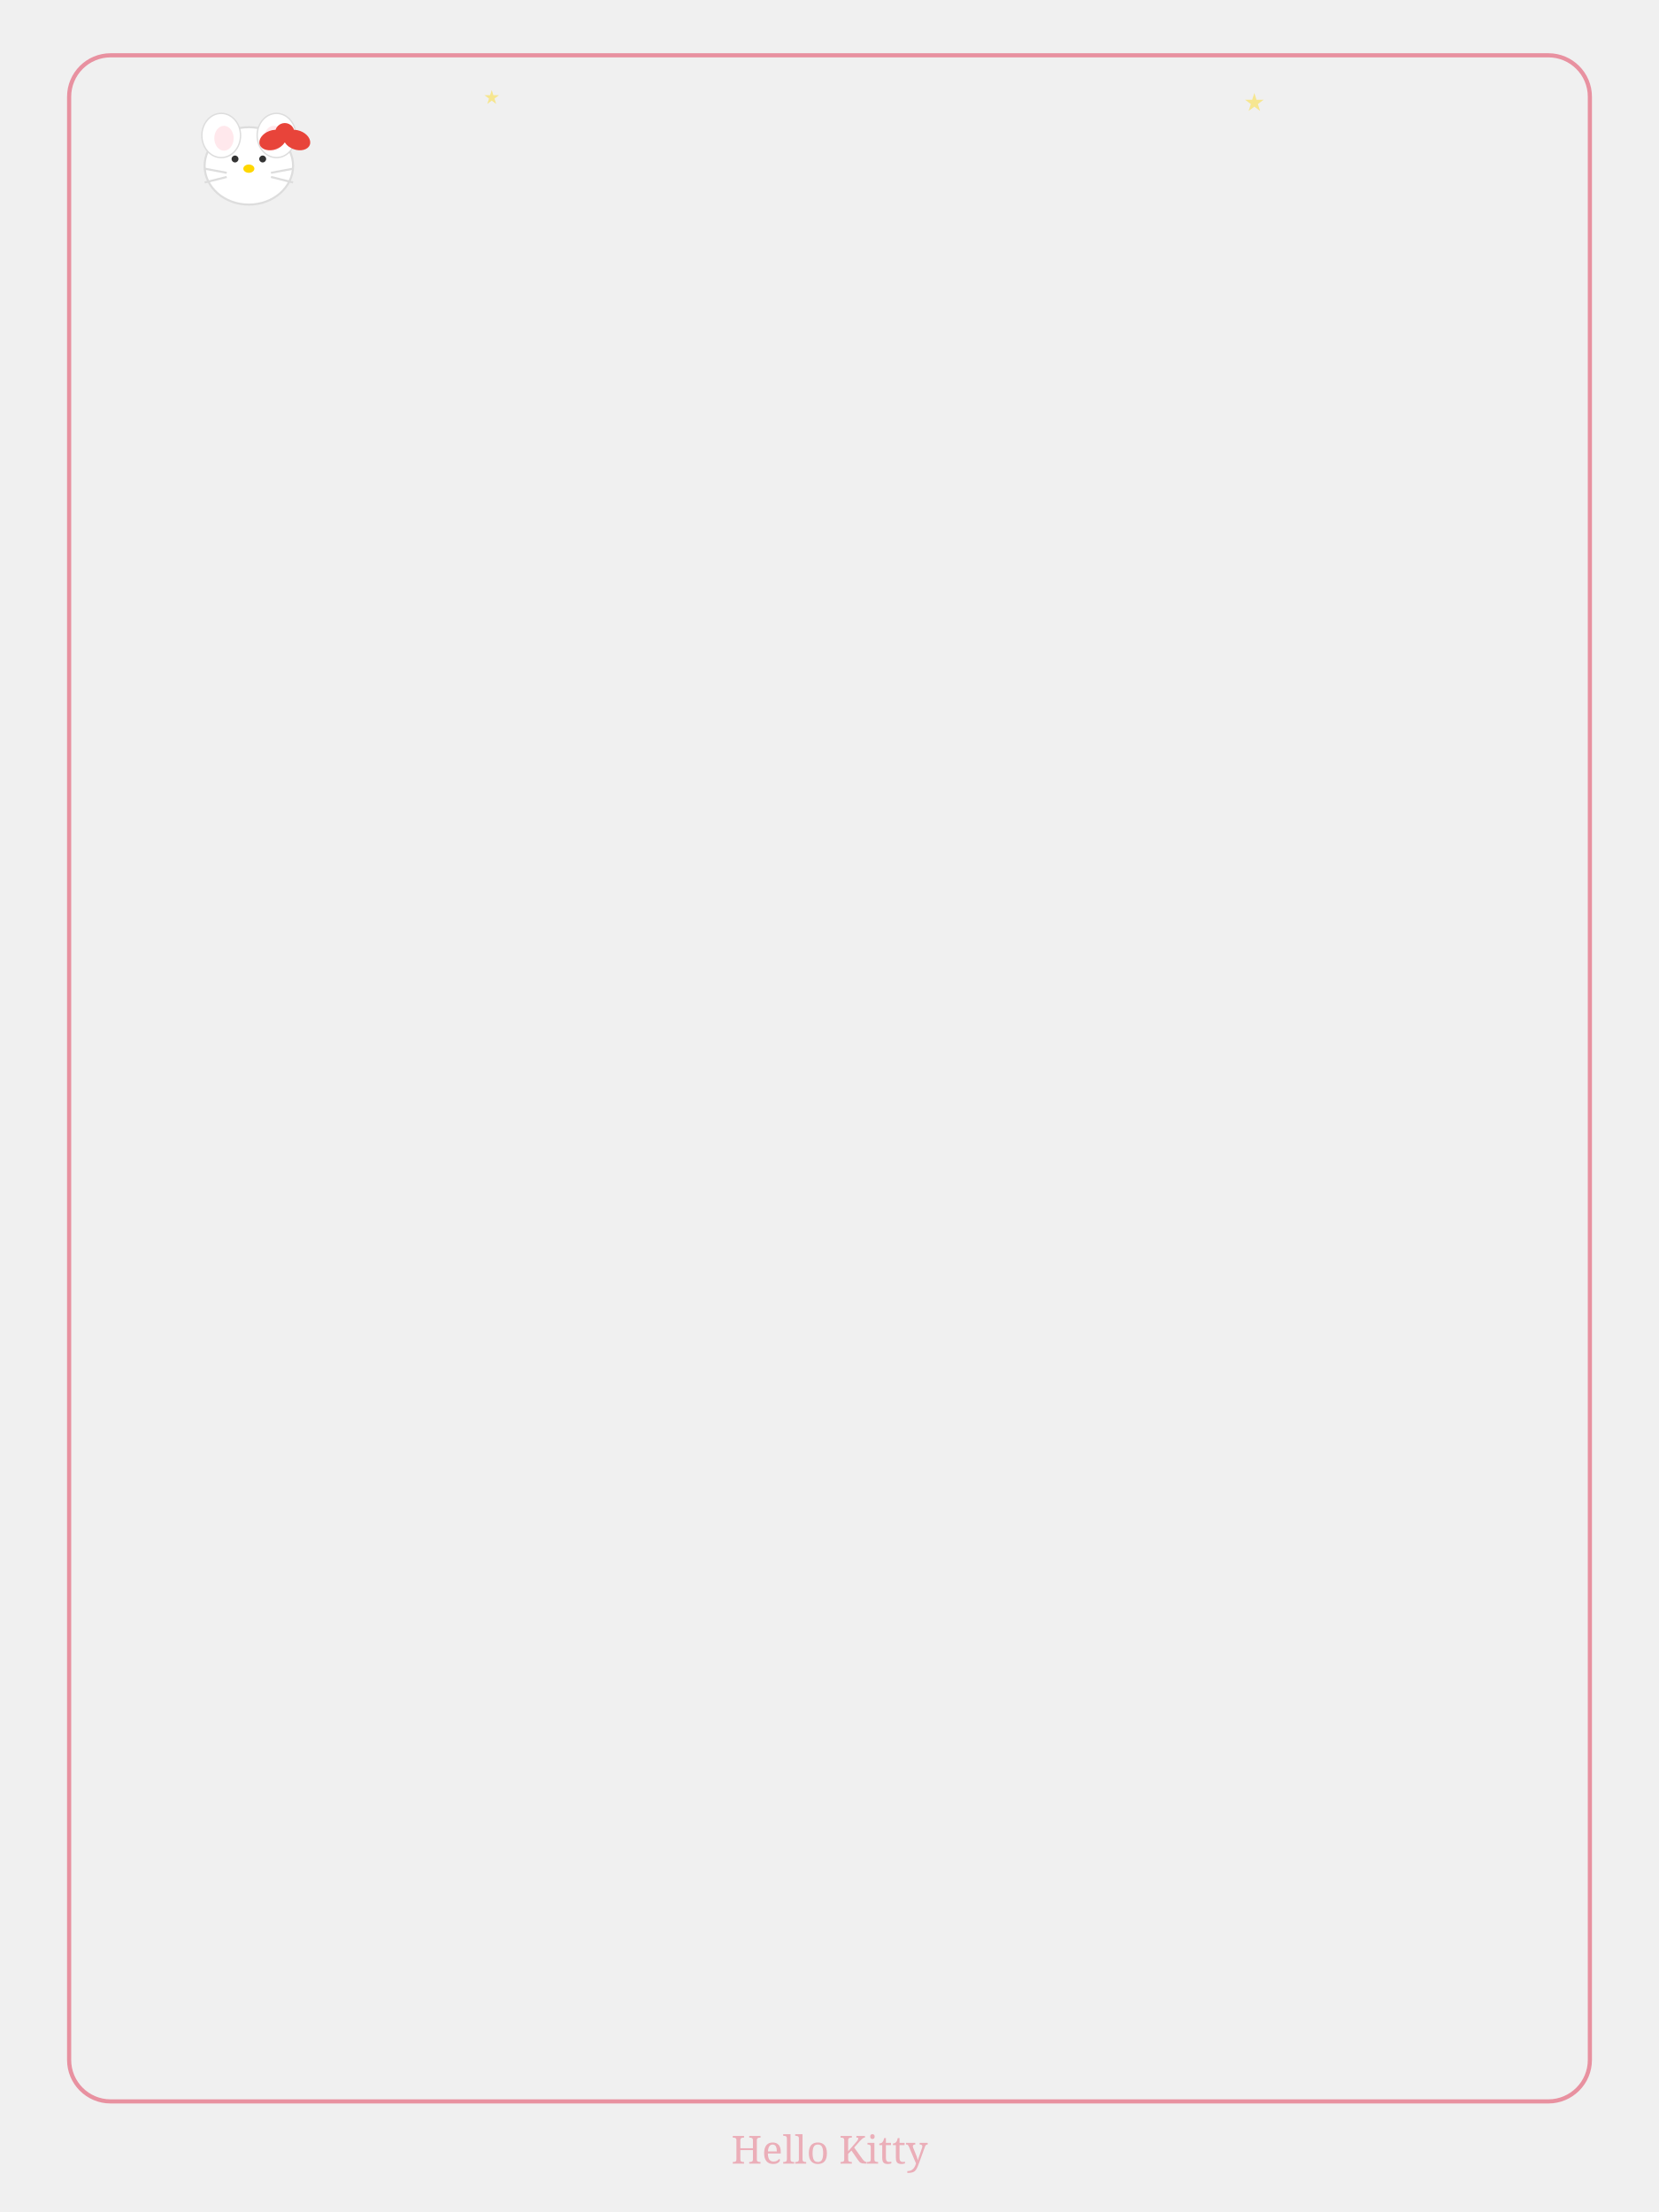
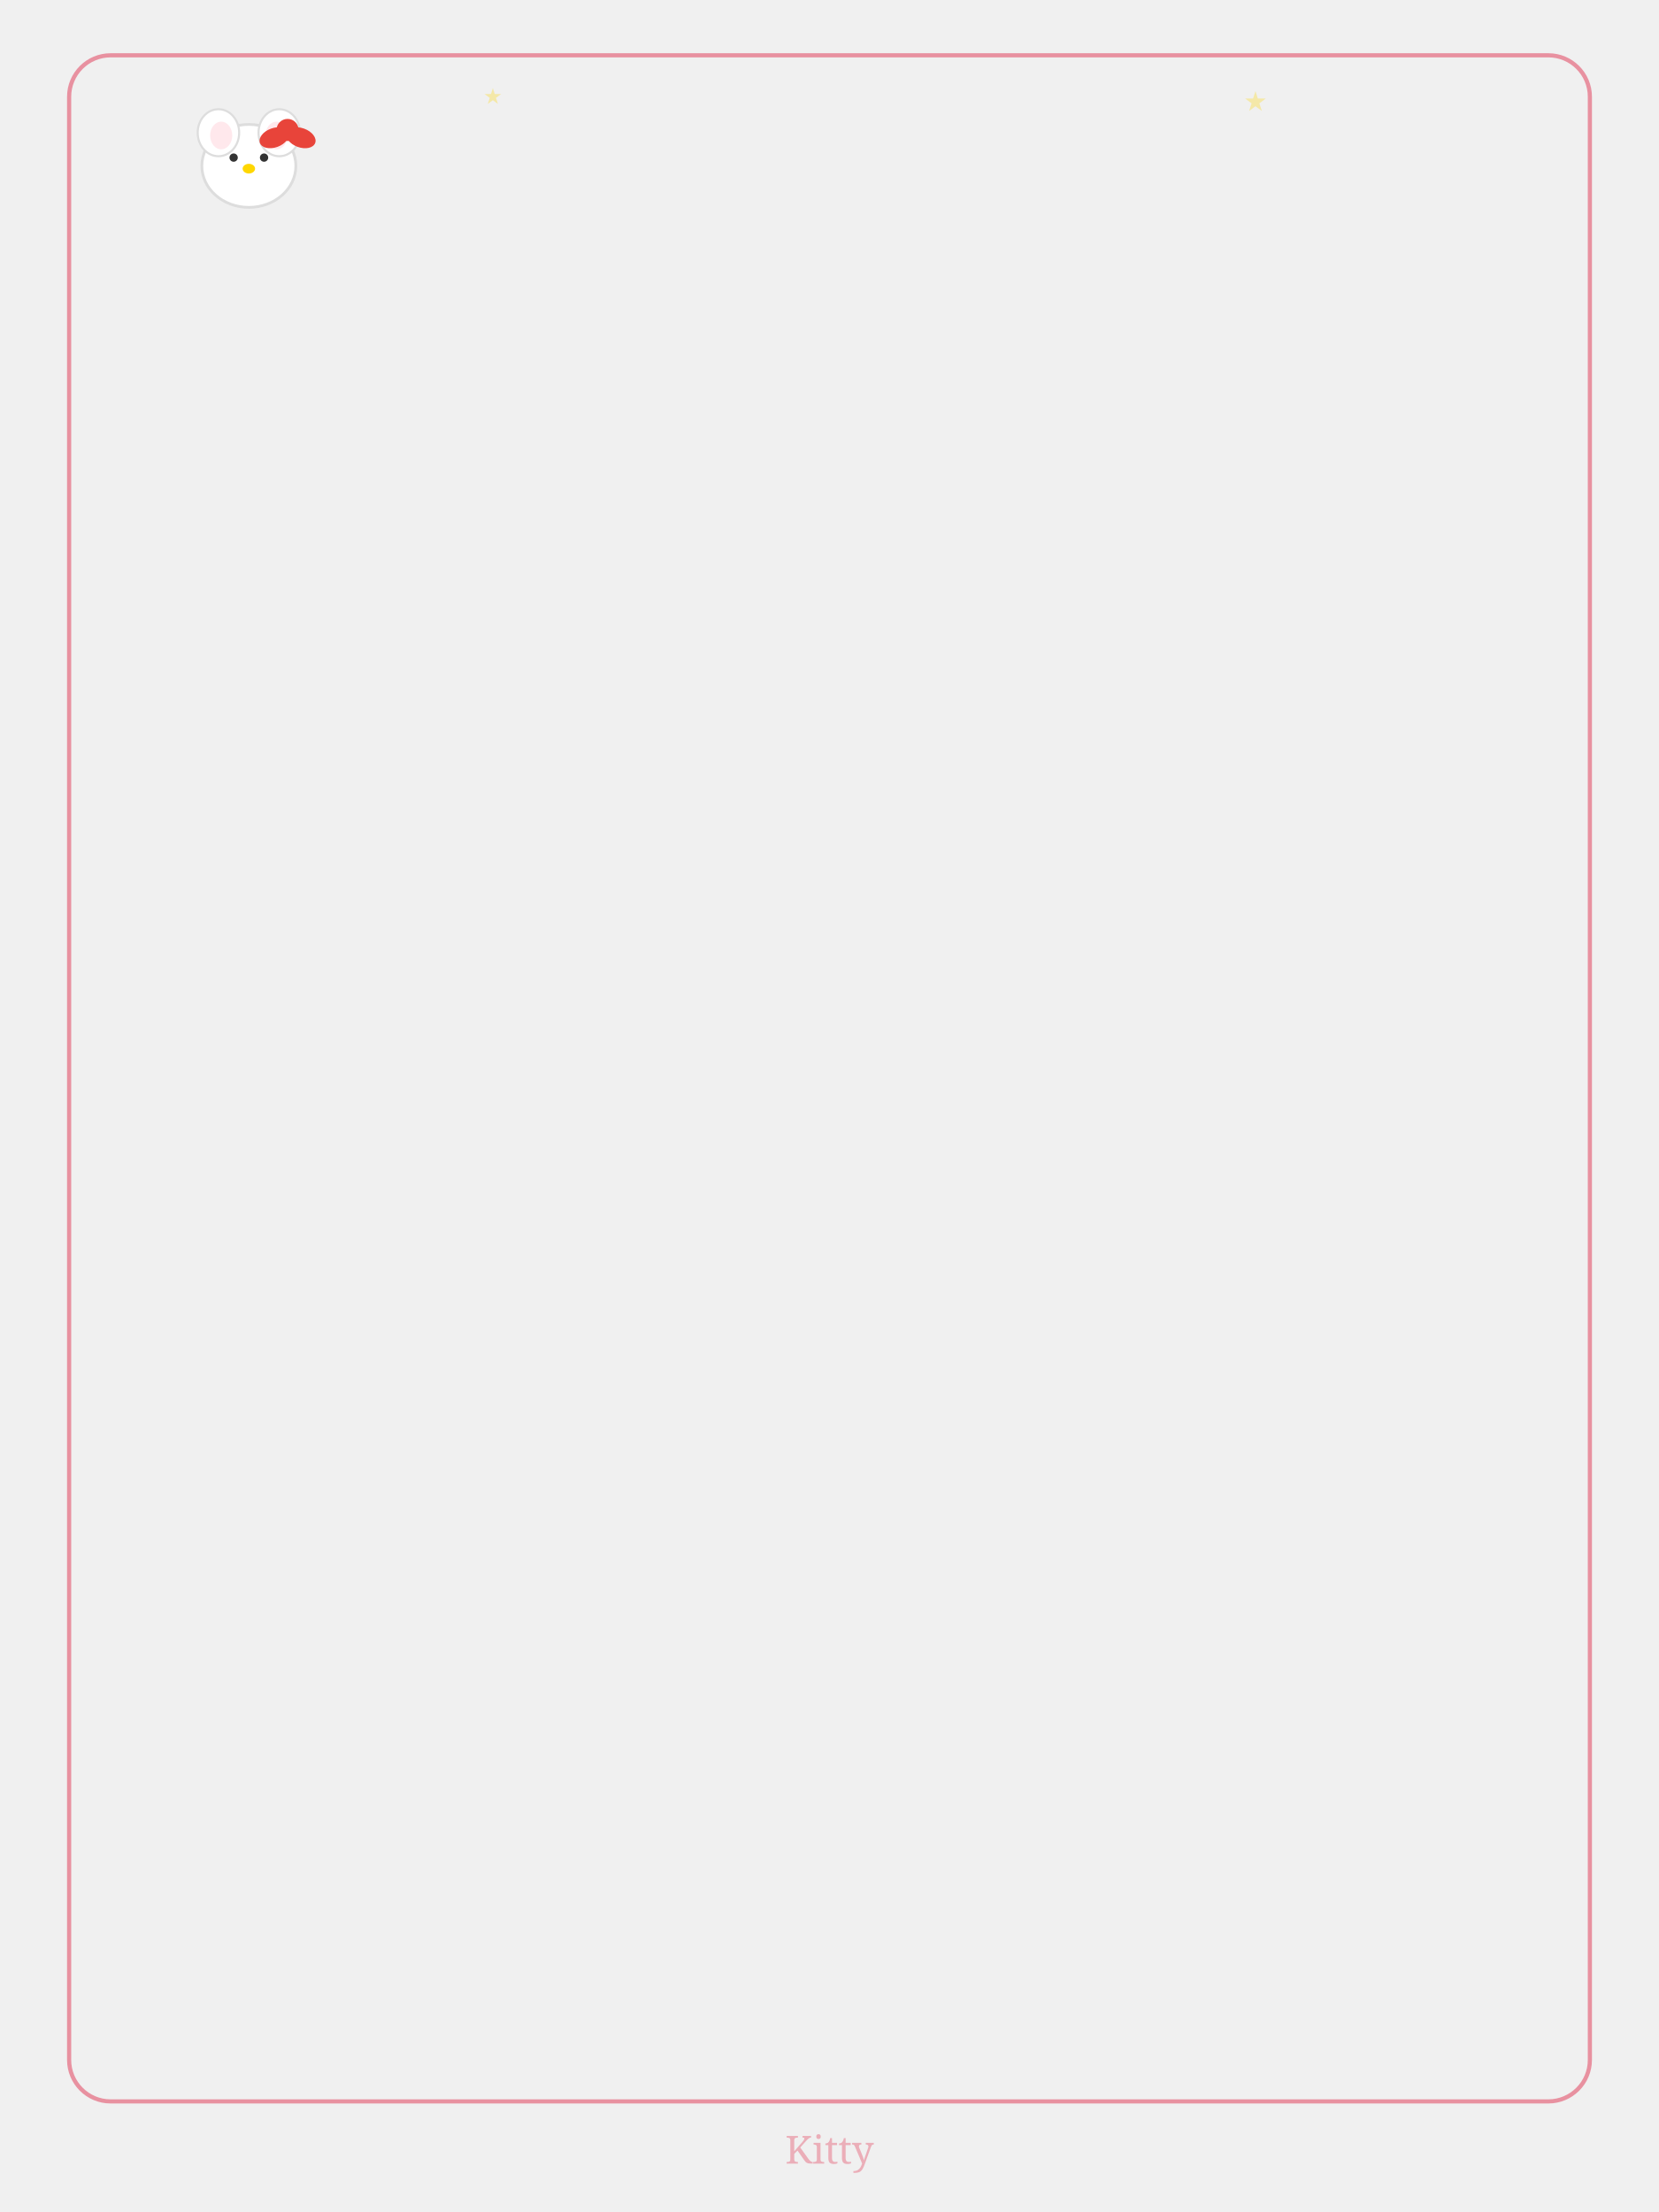
<svg xmlns="http://www.w3.org/2000/svg" viewBox="0 0 1200 1600">
  <rect x="50" y="40" width="1100" height="1480" rx="30" fill="none" stroke="#E891A0" stroke-width="3" />
  <g transform="translate(180,120)">
-     <ellipse cx="0" cy="0" rx="32" ry="28" fill="#FFFFFF" stroke="#DDD" stroke-width="1.5" />
-     <ellipse cx="-20" cy="-22" rx="14" ry="16" fill="#FFFFFF" stroke="#DDD" stroke-width="1" />
-     <ellipse cx="20" cy="-22" rx="14" ry="16" fill="#FFFFFF" stroke="#DDD" stroke-width="1" />
-     <ellipse cx="-18" cy="-20" rx="7" ry="9" fill="#FFE8EC" />
-     <ellipse cx="18" cy="-20" rx="7" ry="9" fill="#FFE8EC" />
-     <circle cx="-10" cy="-5" r="2.5" fill="#333" />
-     <circle cx="10" cy="-5" r="2.5" fill="#333" />
-     <ellipse cx="0" cy="2" rx="4" ry="3" fill="#FFD700" />
-     <line x1="-16" y1="5" x2="-32" y2="2" stroke="#DDD" stroke-width="1.5" />
-     <line x1="-16" y1="8" x2="-32" y2="12" stroke="#DDD" stroke-width="1.5" />
-     <line x1="16" y1="5" x2="32" y2="2" stroke="#DDD" stroke-width="1.5" />
-     <line x1="16" y1="8" x2="32" y2="12" stroke="#DDD" stroke-width="1.5" />
-     <g transform="translate(26,-24)">
-       <circle cx="0" cy="0" r="7" fill="#E8443A" />
-       <ellipse cx="-10" cy="2" rx="10" ry="7" fill="#E8443A" transform="rotate(-20)" />
-       <ellipse cx="10" cy="2" rx="10" ry="7" fill="#E8443A" transform="rotate(20)" />
+     <ellipse cx="0" cy="0" rx="34" ry="30" fill="#FFF" stroke="#DDD" stroke-width="2" />
+     <ellipse cx="-22" cy="-24" rx="15" ry="17" fill="#FFF" stroke="#DDD" stroke-width="1.5" />
+     <ellipse cx="22" cy="-24" rx="15" ry="17" fill="#FFF" stroke="#DDD" stroke-width="1.5" />
+     <ellipse cx="-20" cy="-22" rx="8" ry="10" fill="#FFE8EC" />
+     <ellipse cx="20" cy="-22" rx="8" ry="10" fill="#FFE8EC" />
+     <circle cx="-11" cy="-6" r="3" fill="#333" />
+     <circle cx="11" cy="-6" r="3" fill="#333" />
+     <ellipse cx="0" cy="2" rx="4.5" ry="3.5" fill="#FFD700" />
+     <g transform="translate(28,-26)">
+       <circle cx="0" cy="0" r="8" fill="#E8443A" />
+       <ellipse cx="-11" cy="2" rx="11" ry="7" fill="#E8443A" transform="rotate(-20)" />
+       <ellipse cx="11" cy="2" rx="11" ry="7" fill="#E8443A" transform="rotate(20)" />
    </g>
  </g>
-   <text x="900" y="80" font-size="18" fill="#FFD700" opacity="0.4">★</text>
-   <text x="350" y="75" font-size="14" fill="#FFD700" opacity="0.4">★</text>
-   <text x="600" y="1565" text-anchor="middle" font-family="Georgia,serif" font-size="28" fill="#E891A0" opacity="0.7">Hello Kitty</text>
+   <text x="900" y="80" font-size="20" fill="#FFD700" opacity="0.3">★</text>
+   <text x="350" y="75" font-size="16" fill="#FFD700" opacity="0.3">★</text>
+   <text x="600" y="1565" text-anchor="middle" font-size="28" fill="#E891A0" font-family="Georgia,serif" opacity="0.7">Kitty</text>
</svg>
